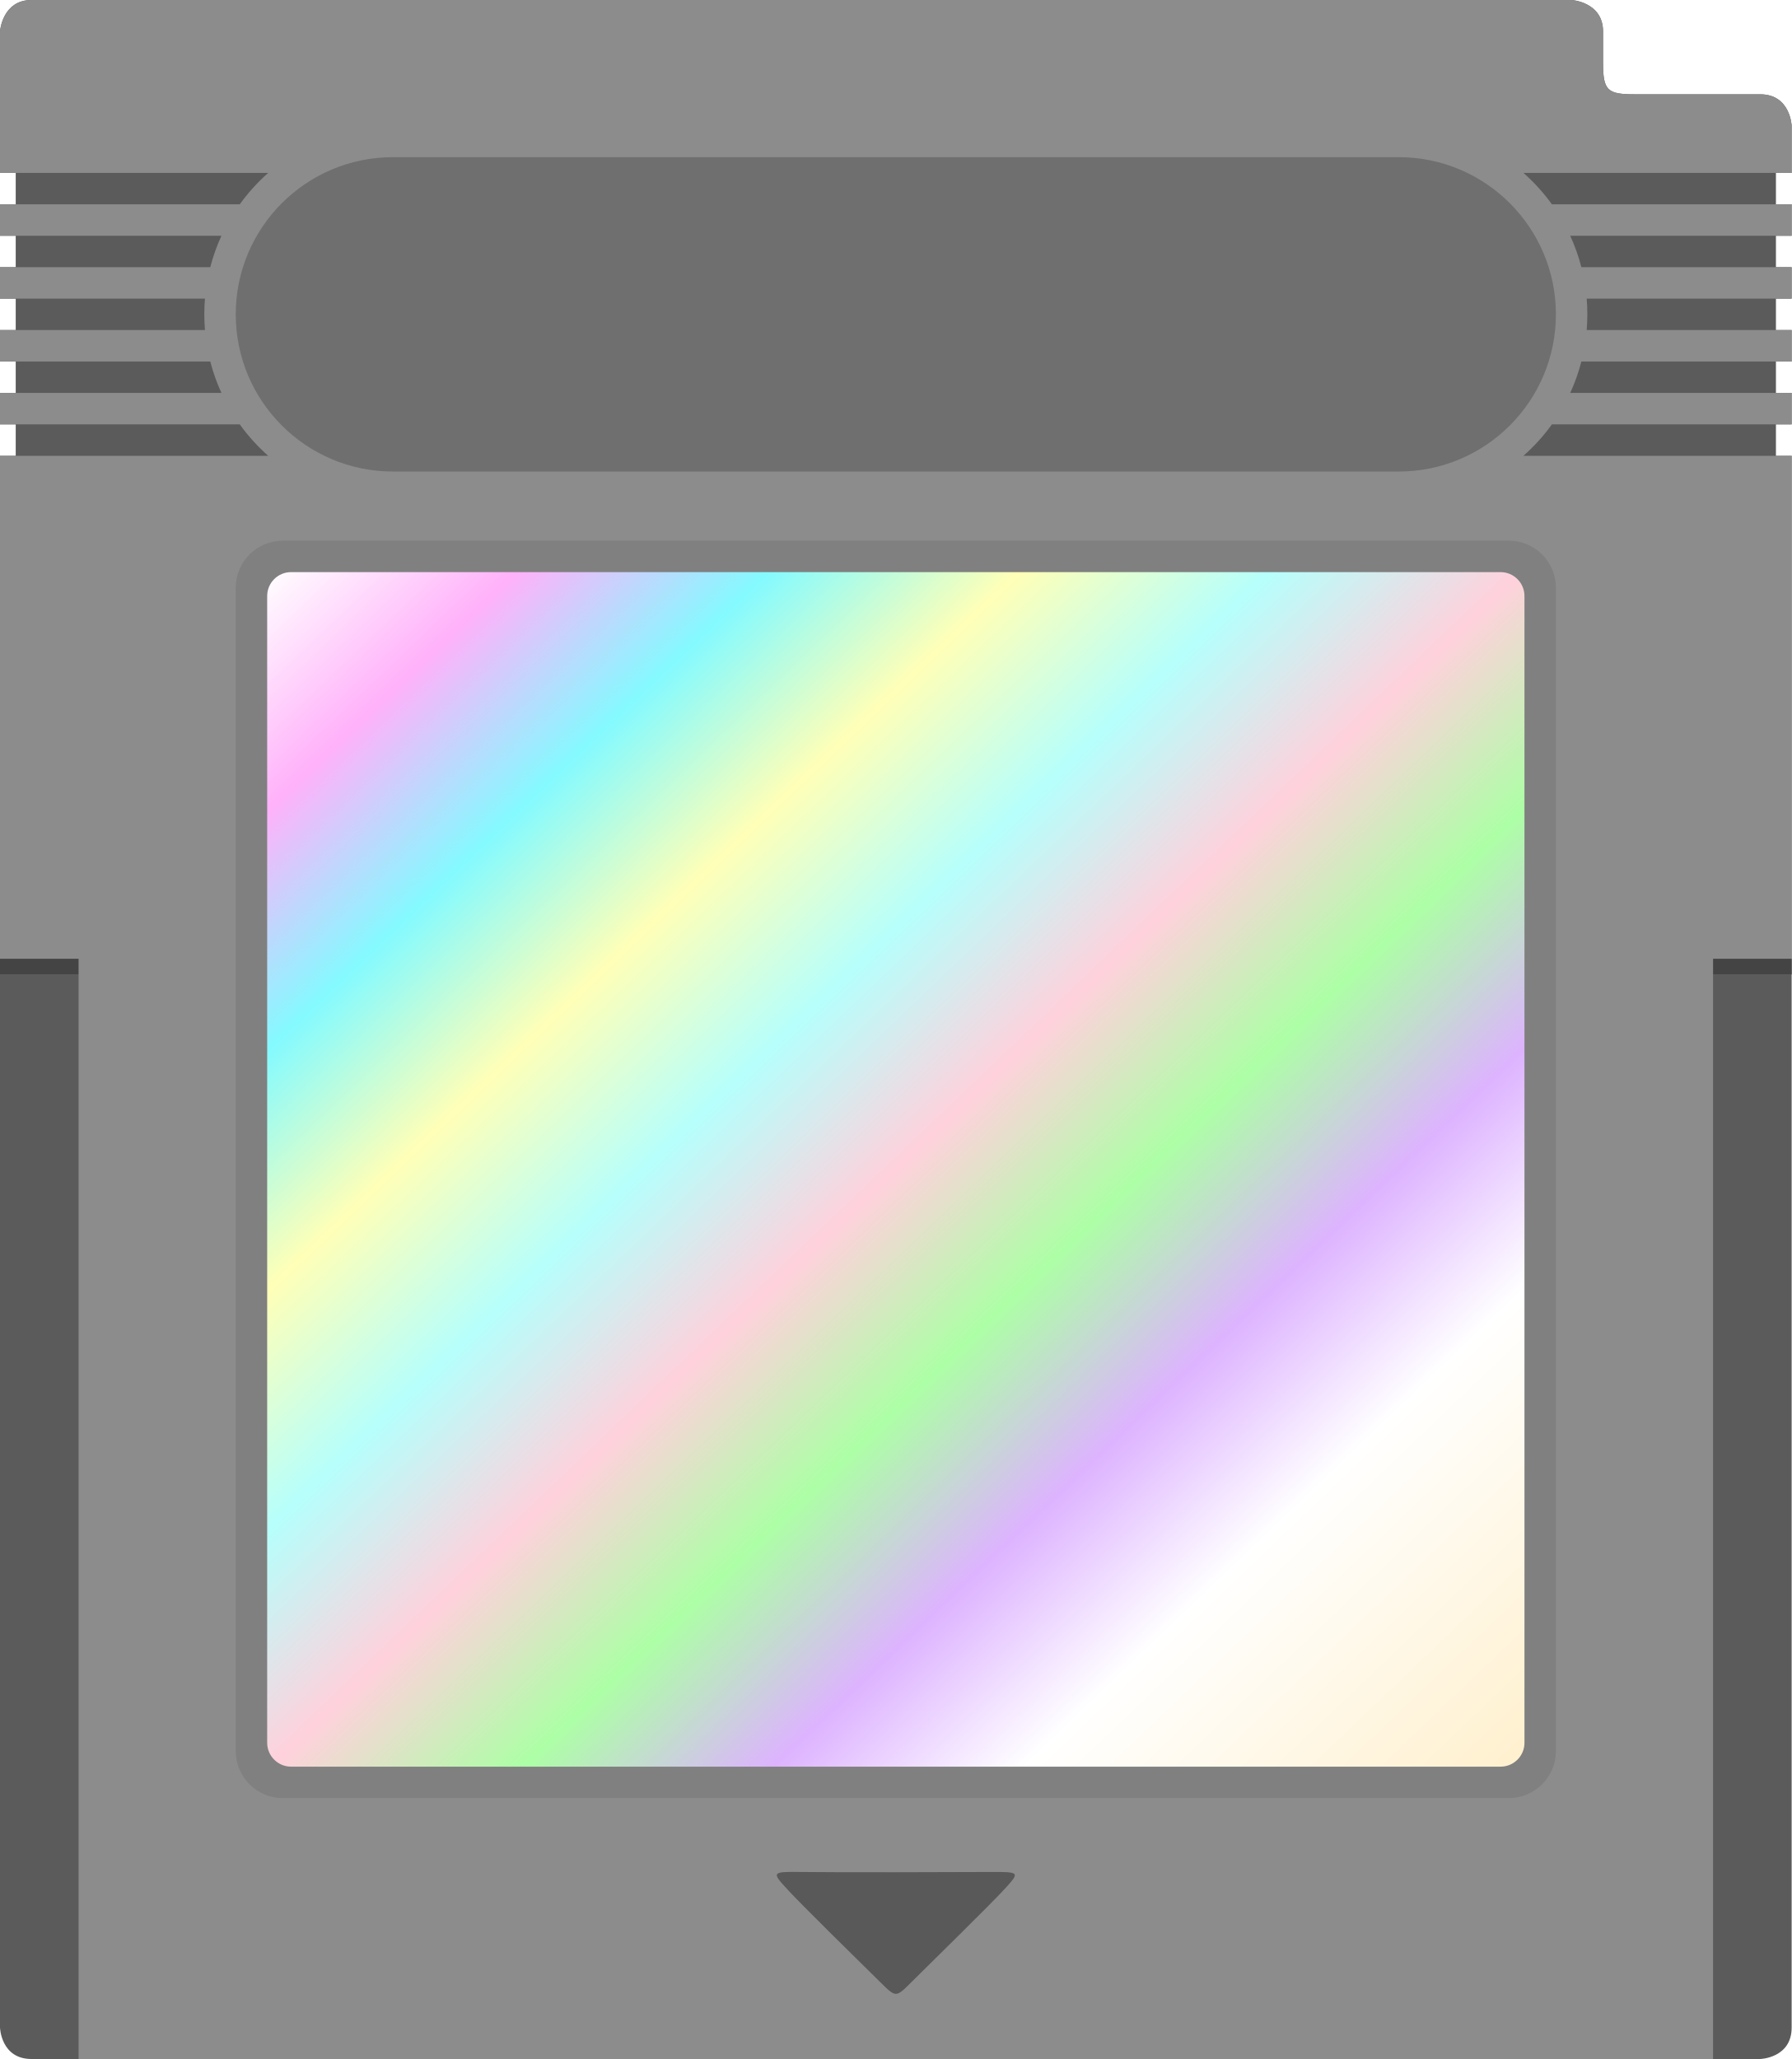
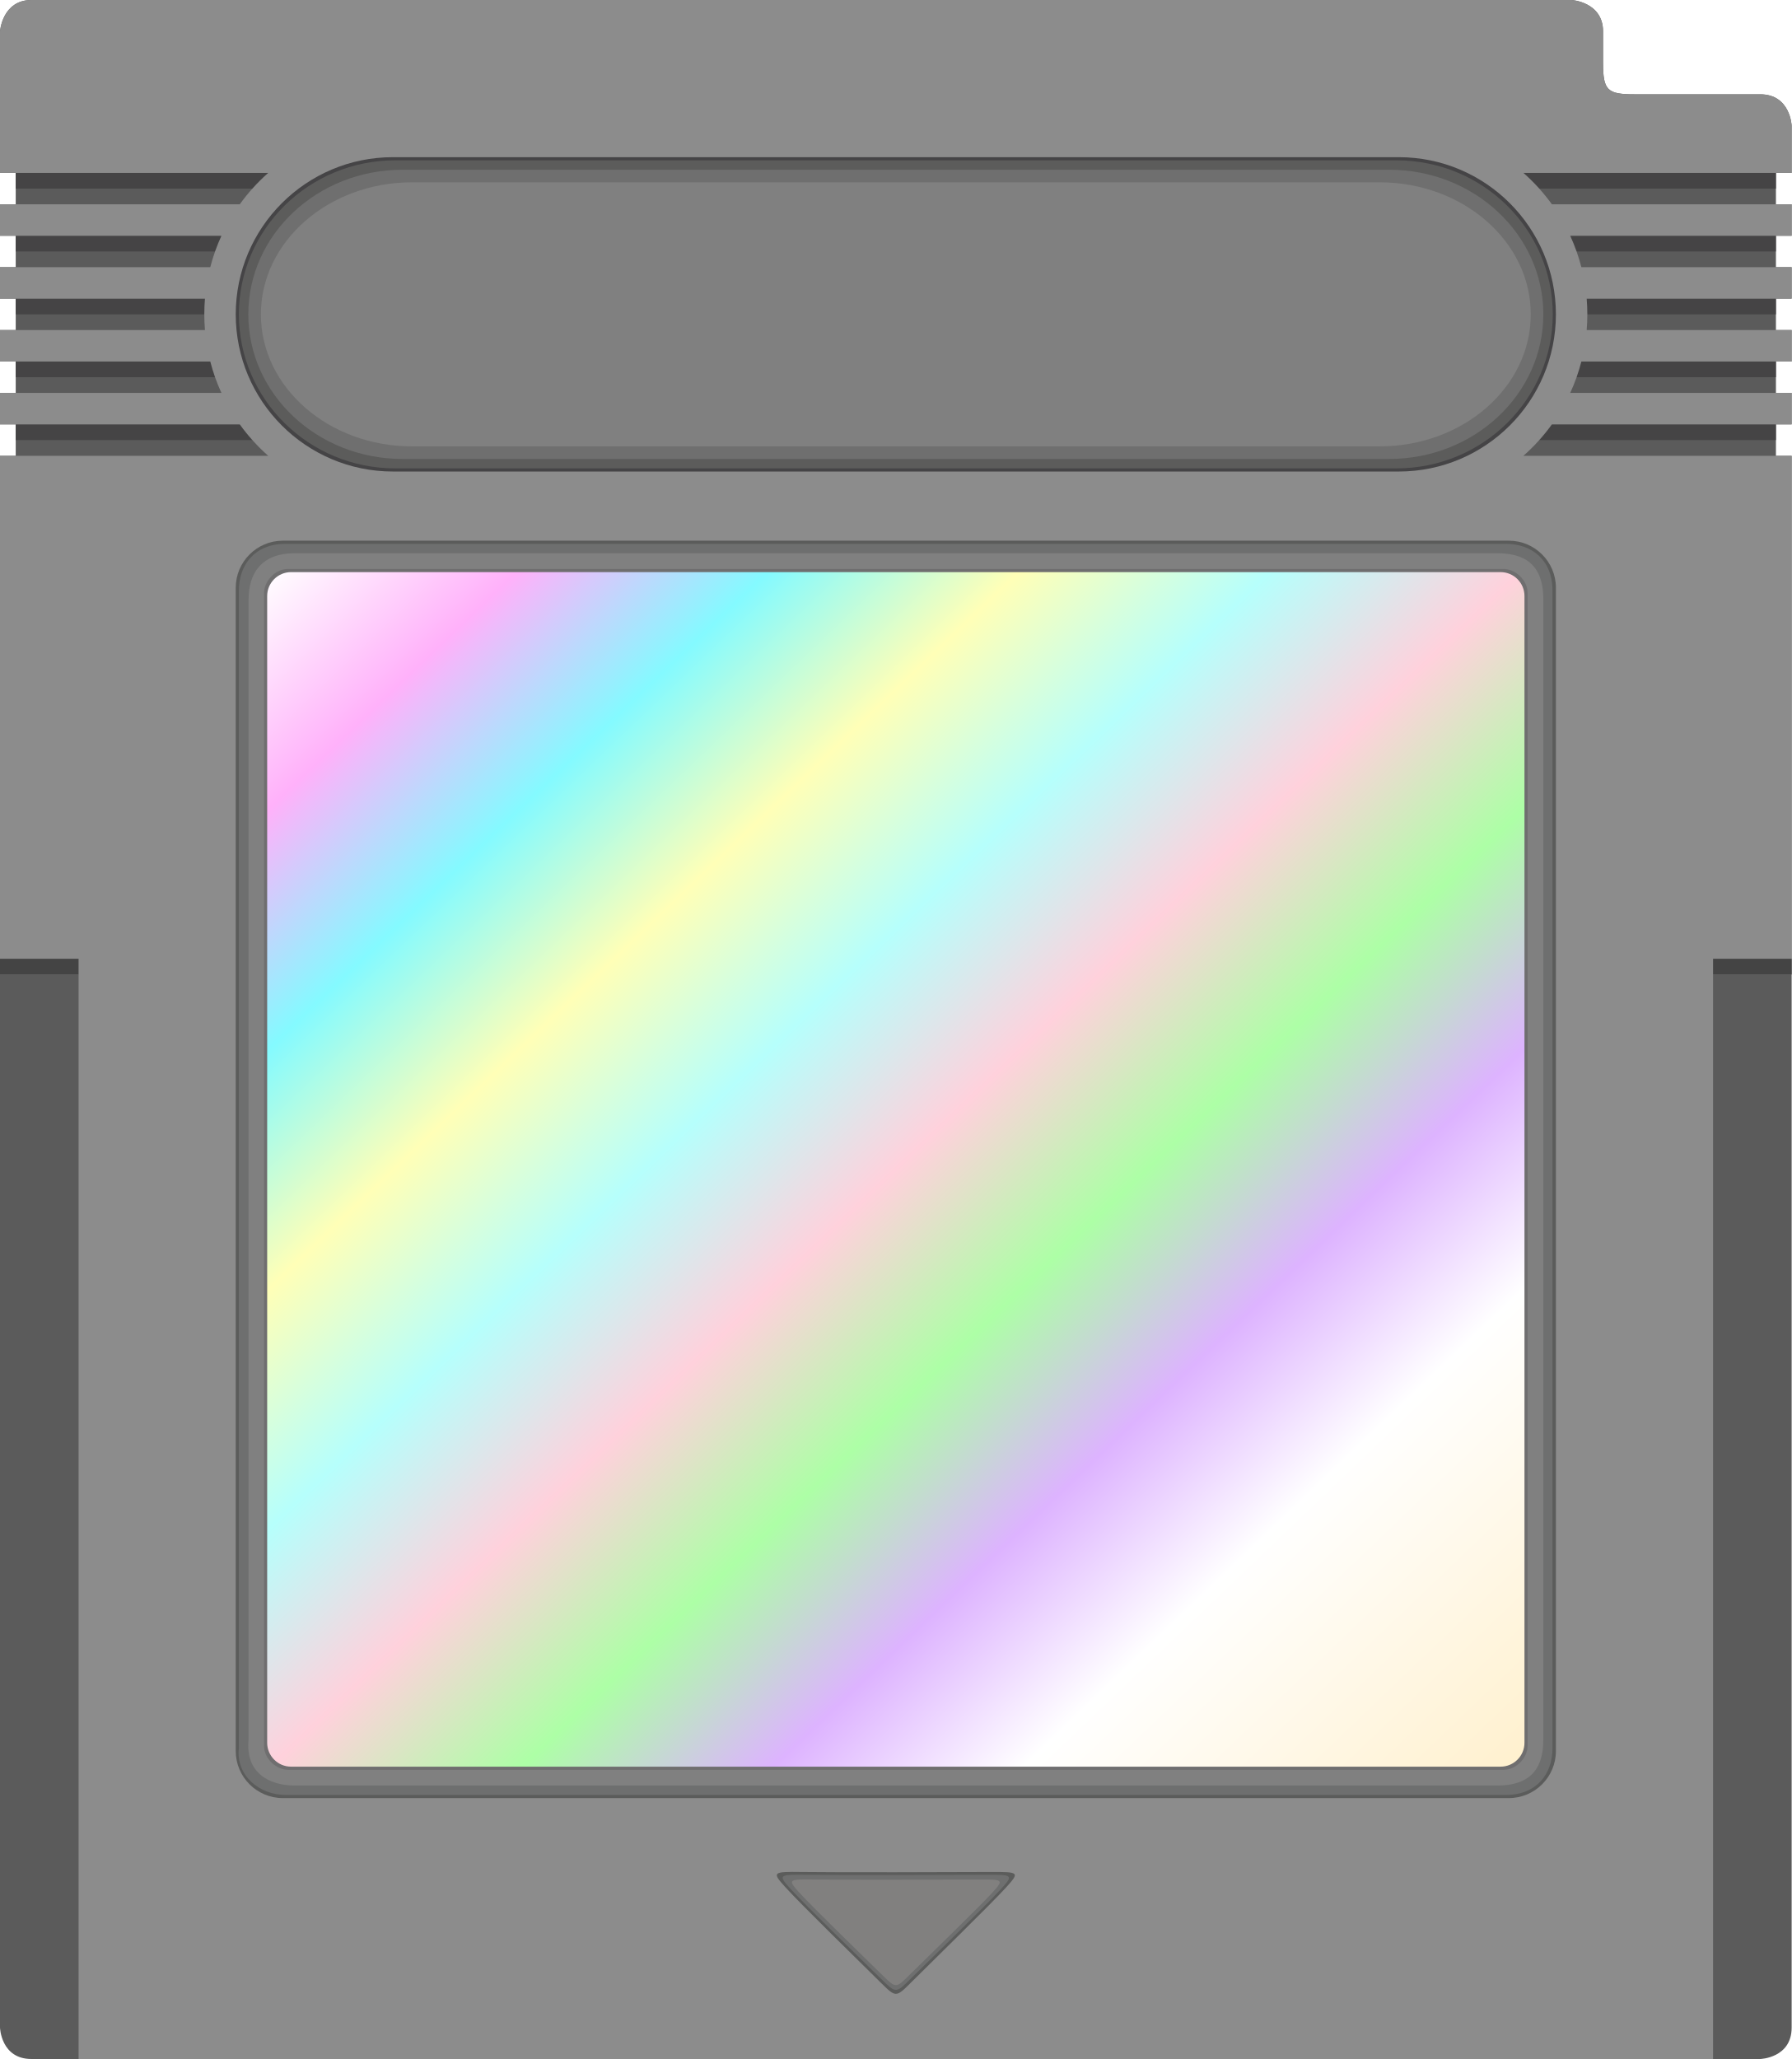
<svg xmlns="http://www.w3.org/2000/svg" version="1.1" viewBox="0 0 570 655">
  <style>
        path {
            fill: linear-gradient(red, yellow);
        }
    </style>
  <defs>
    <linearGradient id="holographicGradient" x1="0%" y1="0%" x2="100%" y2="100%">
      <stop offset="0%" stop-color="rgb(255, 255, 255)" />
      <stop offset="10%" stop-color="rgb(255, 177, 250)" />
      <stop offset="20%" stop-color="rgb(132, 250, 255)" />
      <stop offset="30%" stop-color="rgb(255, 255, 183)" />
      <stop offset="40%" stop-color="rgb(182, 255, 252)" />
      <stop offset="50%" stop-color="rgb(255, 209, 220)" />
      <stop offset="60%" stop-color="rgb(173, 255, 166)" />
      <stop offset="70%" stop-color="rgb(221, 179, 255)" />
      <stop offset="80%" stop-color="rgb(255, 255, 255)" />
      <stop offset="100%" stop-color="rgb(255, 240, 205)" />
    </linearGradient>
  </defs>
  <path id="gamepak" d="M 570 145 L 565 145 L 565 135 L 570 135 L 570 125 L 565 125 L 565 115 L 570 115 L 570 105 L 565 105 L 565 95 L 570 95 L 570 85 L 565 85 L 565 75 L 570 75 L 570 65 L 565 65 L 565 55 L 570 55 L 570 40 C 570 40 569.623 30 560 30 L 520 30 C 511.365 30 510 28.764 510 20 L 510 10 C 510 .614 500 -5684342e-20 500 -5684342e-20 L 10 -5684342e-20 C .692 .019 0 10 0 10 L 0 55 L 5 55 L 5 65 L 0 65 L 0 75 L 5 75 L 5 85 L 0 85 L 0 95 L 5 95 L 5 105 L 0 105 L 0 115 L 5 115 L 5 125 L 0 125 L 0 135 L 5 135 L 5 145 L 0 145 L 0 645 C 0 645 .287 655 10 655 L 560 655 C 560 655 570 654.714 570 645 C 570.001 630 570 145 570 145 Z" fill="#5b5b5b" />
+   <path id="GroovesShadow" d="M 5 55 L 5 60 L 565 60 L 565 55 Z M 5 75 L 5 80 L 565 80 L 565 75 Z M 5 95 L 5 100 L 565 100 L 565 95 Z M 5 115 L 5 120 L 565 120 L 565 115 Z M 5 135 L 5 140 L 565 140 L 565 135 Z" fill="#454445" />
  <path id="case" d="M 4316547e-11 55 L 85.331 55 C 81.953 57.981 78.912 61.335 76.274 65 L 4316547e-11 65 L 4316547e-11 75 L 70.448 75 C 68.981 78.192 67.786 81.536 66.894 85 L 4316547e-11 85 L 4316547e-11 95 L 65.206 95 C 65.069 96.652 65 98.318 65 100 C 65 101.682 65.069 103.348 65.206 105 L 4316547e-11 105 L 4316547e-11 115 L 66.894 115 C 67.786 118.464 68.981 121.806 70.448 125 L 4316547e-11 125 L 4316547e-11 135 L 76.274 135 C 78.912 138.665 81.953 142.02 85.331 145 L 4316547e-11 145 L 4316547e-11 310 L 25 310 L 25 655 L 545 655 L 545 310 L 570 310 L 570 145 L 484.669 145 C 488.047 142.019 491.088 138.665 493.726 135 L 570 135 L 570 125 L 499.552 125 C 501.019 121.808 502.214 118.464 503.106 115 L 570 115 L 570 105 L 504.794 105 C 504.931 103.348 505 101.682 505 100 C 505 98.318 504.931 96.652 504.794 95 L 570 95 L 570 85 L 503.106 85 C 502.214 81.536 501.019 78.194 499.552 75 L 570 75 L 570 65 L 493.726 65 C 491.088 61.335 488.047 57.98 484.669 55 L 570 55 L 570 40 C 570 40 569.623 30 560 30 L 520 30 C 511.365 30 510 28.764 510 20 L 510 10 C 510 .614 500 11368684e-20 500 11368684e-20 L 10 11368684e-20 C .692 .019 4316547e-11 10 4316547e-11 10 Z" fill="#8c8c8c" />
  <path id="SidesTop" d="M 25 310 L 4316547e-11 310 L 4316547e-11 305 L 25 305 Z M 570 310 L 545 310 L 545 305 L 570 305 Z" fill="#444" />
-   <path id="Header" d="M 495 100 C 495 72.404 472.596 50 445 50 L 125 50 C 97.404 50 75 72.404 75 100 C 75 127.596 97.404 150 125 150 L 445 150 C 472.596 150 495 127.596 495 100 Z" fill="#6f6f6f" />
-   <path id="LabelGroove" d="M 495 186.97 C 495 178.708 488.292 172 480.03 172 L 89.97 172 C 81.708 172 75 178.708 75 186.97 L 75 557.03 C 75 565.292 81.708 572 89.97 572 L 480.03 572 C 488.292 572 495 565.292 495 557.03 Z" fill="gray" />
+   <g id="Group_38">
+     <g id="Graphic_10">
+       <path d="M 495 100 C 495 72.404 472.596 50 445 50 L 125 50 C 97.404 50 75 72.404 75 100 C 75 127.596 97.404 150 125 150 L 445 150 C 472.596 150 495 127.596 495 100 Z" fill="#454446" />
+     </g>
+     <g id="Graphic_29">
+       <path d="M 494 100 C 494 72.956 471.703 51 444.238 51 L 125.762 51 C 98.297 51 76 72.956 76 100 C 76 127.044 98.297 149 125.762 149 L 444.238 149 C 471.703 149 494 127.044 494 100 Z" fill="#5c5c5b" />
+     </g>
+     <g id="Graphic_28">
+       <path d="M 491 100 C 491 74.612 469.023 54 441.952 54 L 128.048 54 C 100.977 54 79 74.612 79 100 C 79 125.388 100.977 146 128.048 146 L 441.952 146 C 469.023 146 491 125.388 491 100 Z" fill="#6f6f6f" />
+     </g>
+     <g id="Graphic_33">
+       <path d="M 487 100 C 487 76.819 465.45 58 438.905 58 L 131.095 58 C 104.551 58 83 76.819 83 100 C 83 123.181 104.551 142 131.095 142 L 438.905 142 C 465.45 142 487 123.181 487 100 Z" fill="gray" />
+     </g>
+   </g>
+   <g id="Group_39">
+     <g id="Graphic_8">
+       <path d="M 495 186.97 C 495 178.708 488.292 172 480.03 172 L 89.97 172 C 81.708 172 75 178.708 75 186.97 L 75 557.03 C 75 565.292 81.708 572 89.97 572 L 480.03 572 C 488.292 572 495 565.292 495 557.03 Z" fill="#5b5c5b" />
+     </g>
+     <g id="Graphic_30">
+       <path d="M 493.912 187.895 C 493.912 178.025 487.237 173 479.016 173 L 90.896 173 C 81.023 173 76 179.675 76 187.895 L 76 556.105 C 74.996 564.97 82.675 571 90.896 571 L 479.016 571 C 488.889 571 493.912 564.325 493.912 556.105 Z" fill="#6e6f6f" />
+     </g>
+     <g id="Graphic_31">
+       <path d="M 491 190.67 C 491 179 484.421 176 476.318 176 L 93.769 176 C 83 176 79.088 182.574 79.088 190.67 L 79.088 553.33 C 78 564 85.666 568 93.769 568 L 476.318 568 C 488 568 491 561.426 491 553.33 Z" fill="gray" />
+     </g>
+   </g>
+   <g id="Graphic_32">
+     <path d="M 486 188.64 C 486 184.424 482 181 478.362 181 L 91.638 181 C 87.423 181 84 185 84 188.64 L 84 555.36 C 84 559.576 88 563 91.638 563 L 478.362 563 C 482.577 563 486 559 486 555.36 Z" fill="#6f6e6f" />
+   </g>
  <path id="Label" d="M 485 189.6 C 485 185.406 481.594 182 477.4 182 L 92.6 182 C 88.406 182 85 185.406 85 189.6 L 85 554.4 C 85 558.594 88.406 562 92.6 562 L 477.4 562 C 481.594 562 485 558.594 485 554.4 Z" fill="url(#holographicGradient)" />
-   <path id="ArrowDown" d="M 290.001 630.506 C 284.966 635.541 285.07 635.506 280.001 630.506 C 274.068 624.654 254.818 605.815 250.001 600.506 C 245.538 595.588 245.651 595.372 255.001 595.506 C 265.865 595.663 304.136 595.571 315.001 595.506 C 324.351 595.452 324.464 595.588 320.001 600.506 C 315.184 605.815 295.894 624.613 290.001 630.506 Z" fill="#595959" />
+   <g id="Group_40">
+     <g id="Graphic_4">
+       <path d="M 290.001 630.506 C 284.966 635.541 285.07 635.506 280.001 630.506 C 274.068 624.654 254.818 605.815 250.001 600.506 C 245.538 595.588 245.651 595.372 255.001 595.506 C 265.865 595.663 304.136 595.571 315.001 595.506 C 324.351 595.452 324.464 595.588 320.001 600.506 C 315.184 605.815 295.894 624.613 290.001 630.506 Z" fill="#5b5c5b" />
+     </g>
+     <g id="Graphic_36">
+       <path d="M 289.756 629.447 C 284.968 634.201 285.067 634.168 280.247 629.447 C 274.605 623.921 256.301 606.133 251.721 601.12 C 247.477 596.477 247.584 596.273 256.475 596.399 C 266.805 596.547 303.196 596.46 313.528 596.399 C 322.418 596.347 322.526 596.477 318.282 601.12 C 313.702 606.133 295.359 623.883 289.756 629.447 Z" fill="#6e6f6f" />
+     </g>
+     <g id="Graphic_37">
+       <path d="M 289.366 628.238 C 284.971 632.603 285.062 632.572 280.636 628.238 C 275.457 623.165 258.652 606.834 254.447 602.232 C 250.551 597.968 250.649 597.781 258.812 597.897 C 268.296 598.033 301.706 597.953 311.191 597.897 C 319.353 597.85 319.452 597.968 315.556 602.232 C 311.351 606.834 294.511 623.129 289.366 628.238 Z" fill="#81807f" />
+     </g>
+   </g>
</svg>
